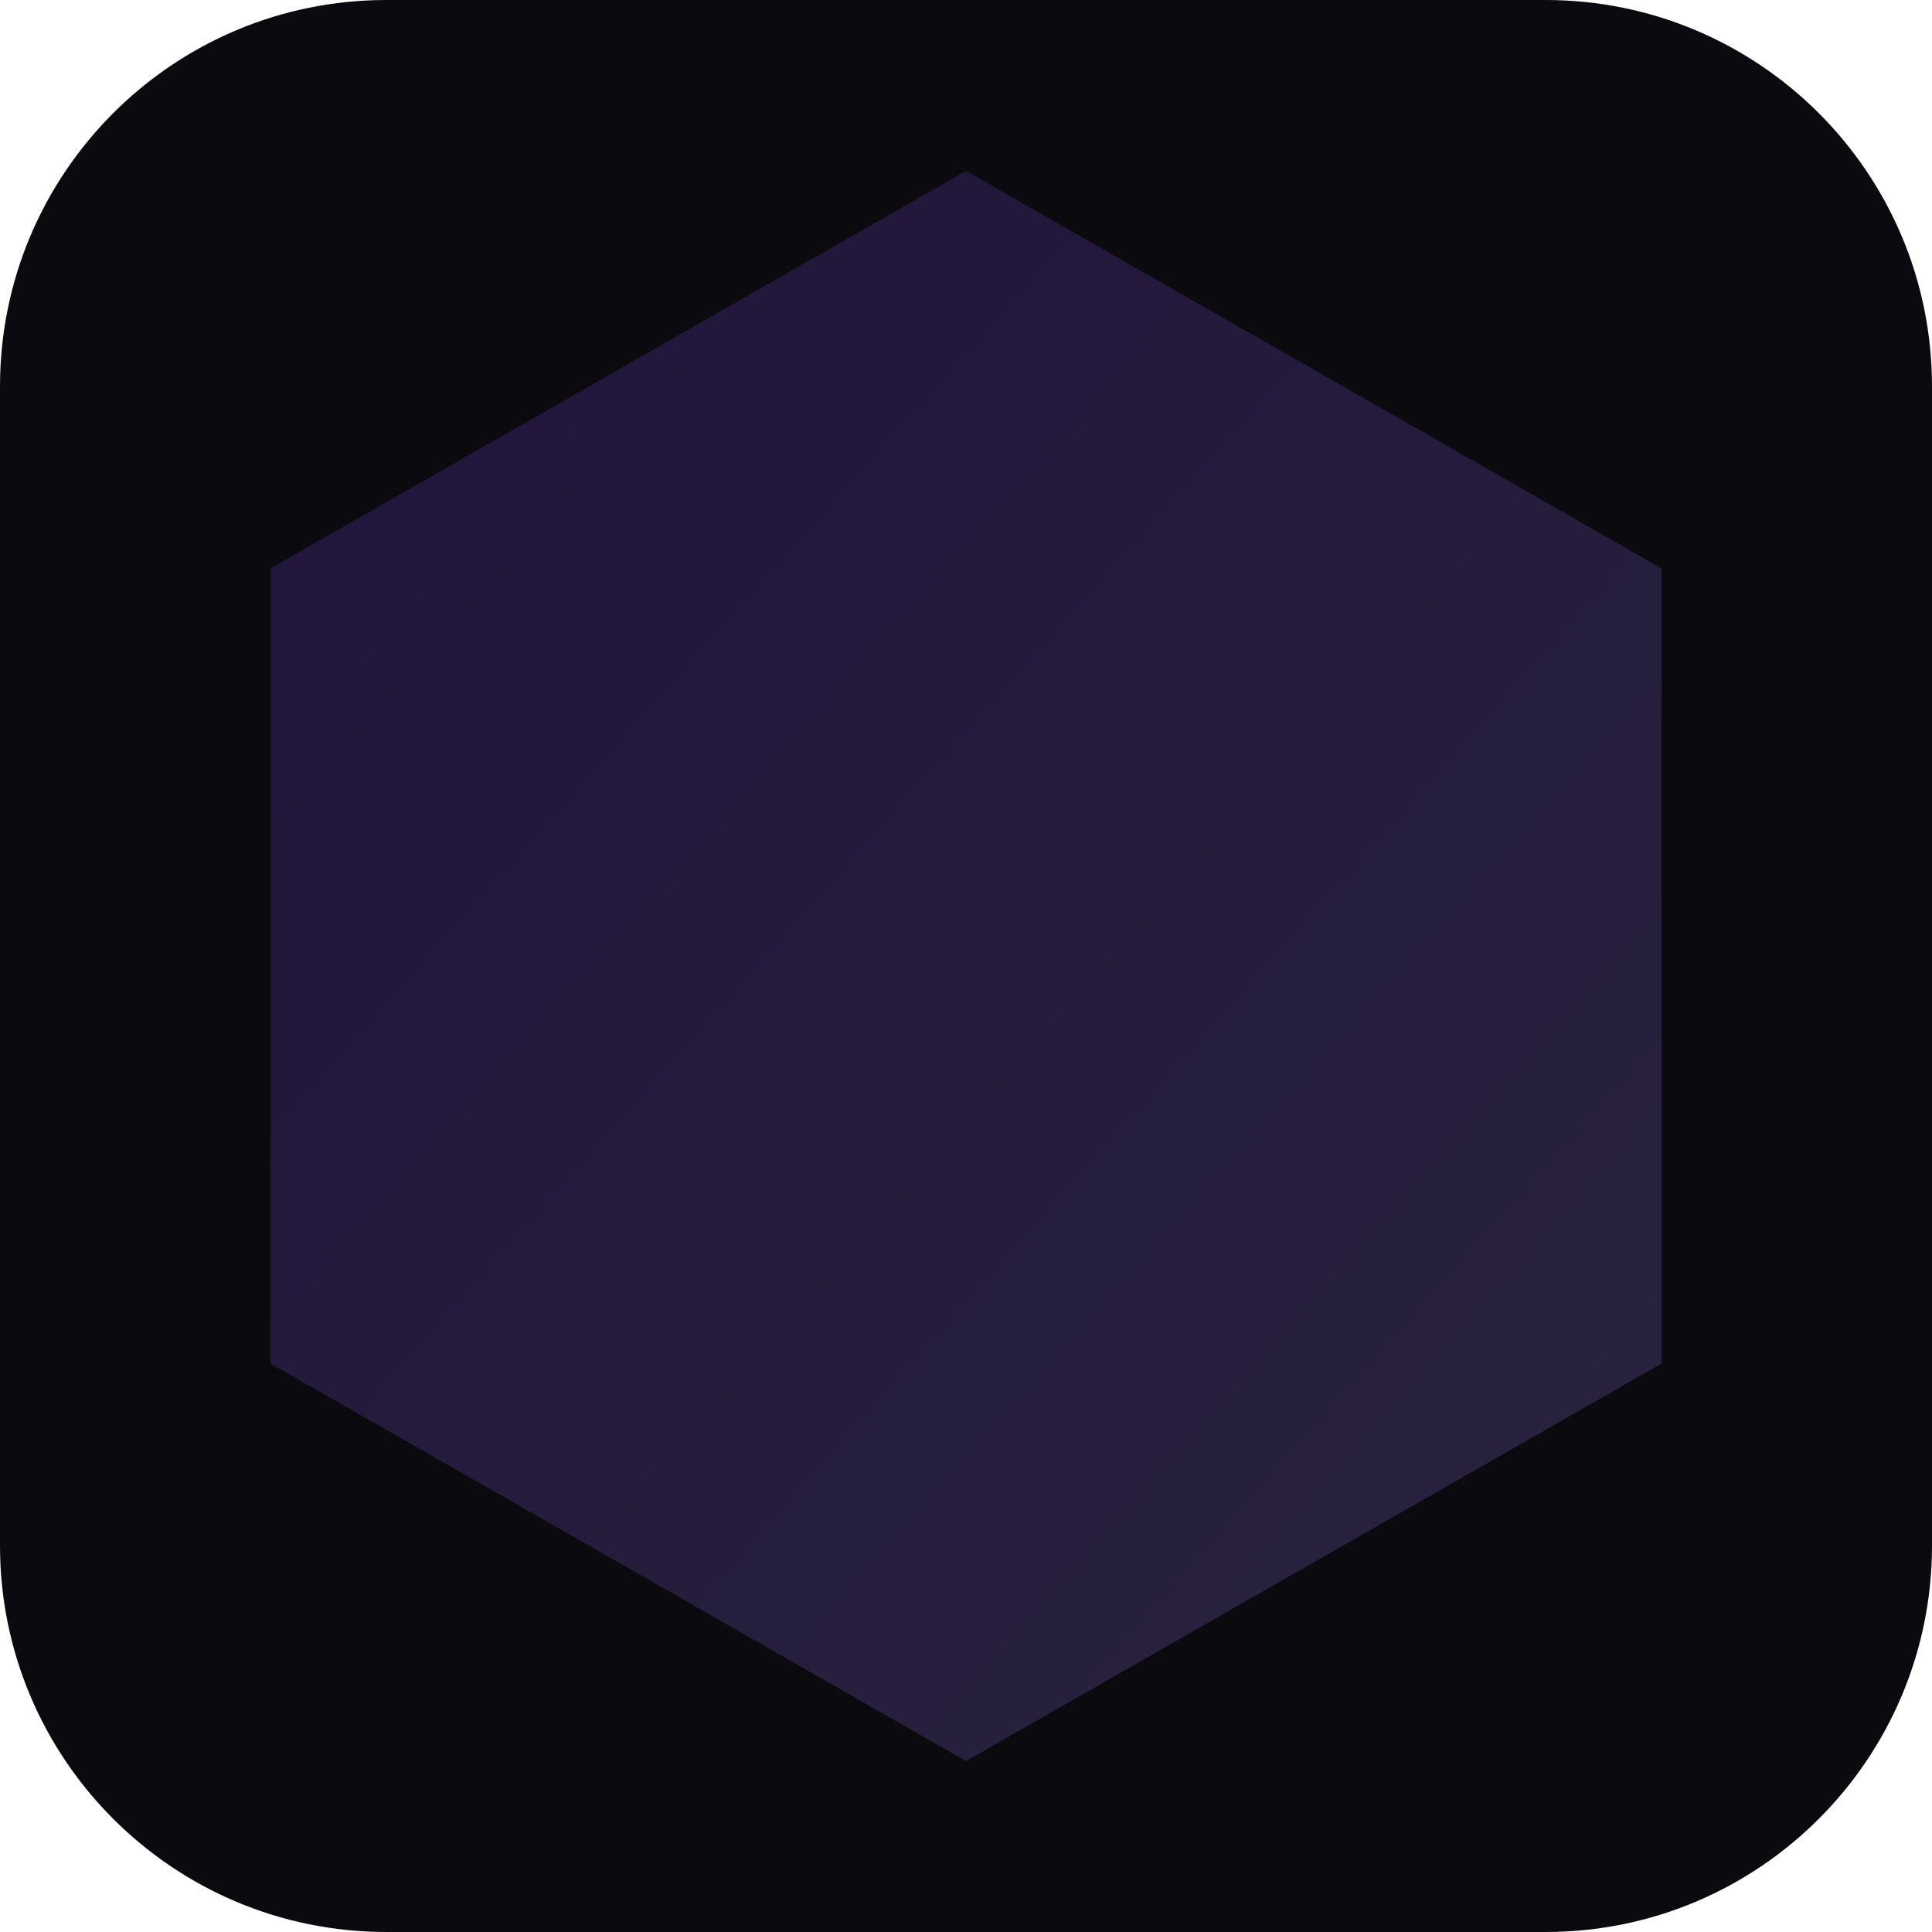
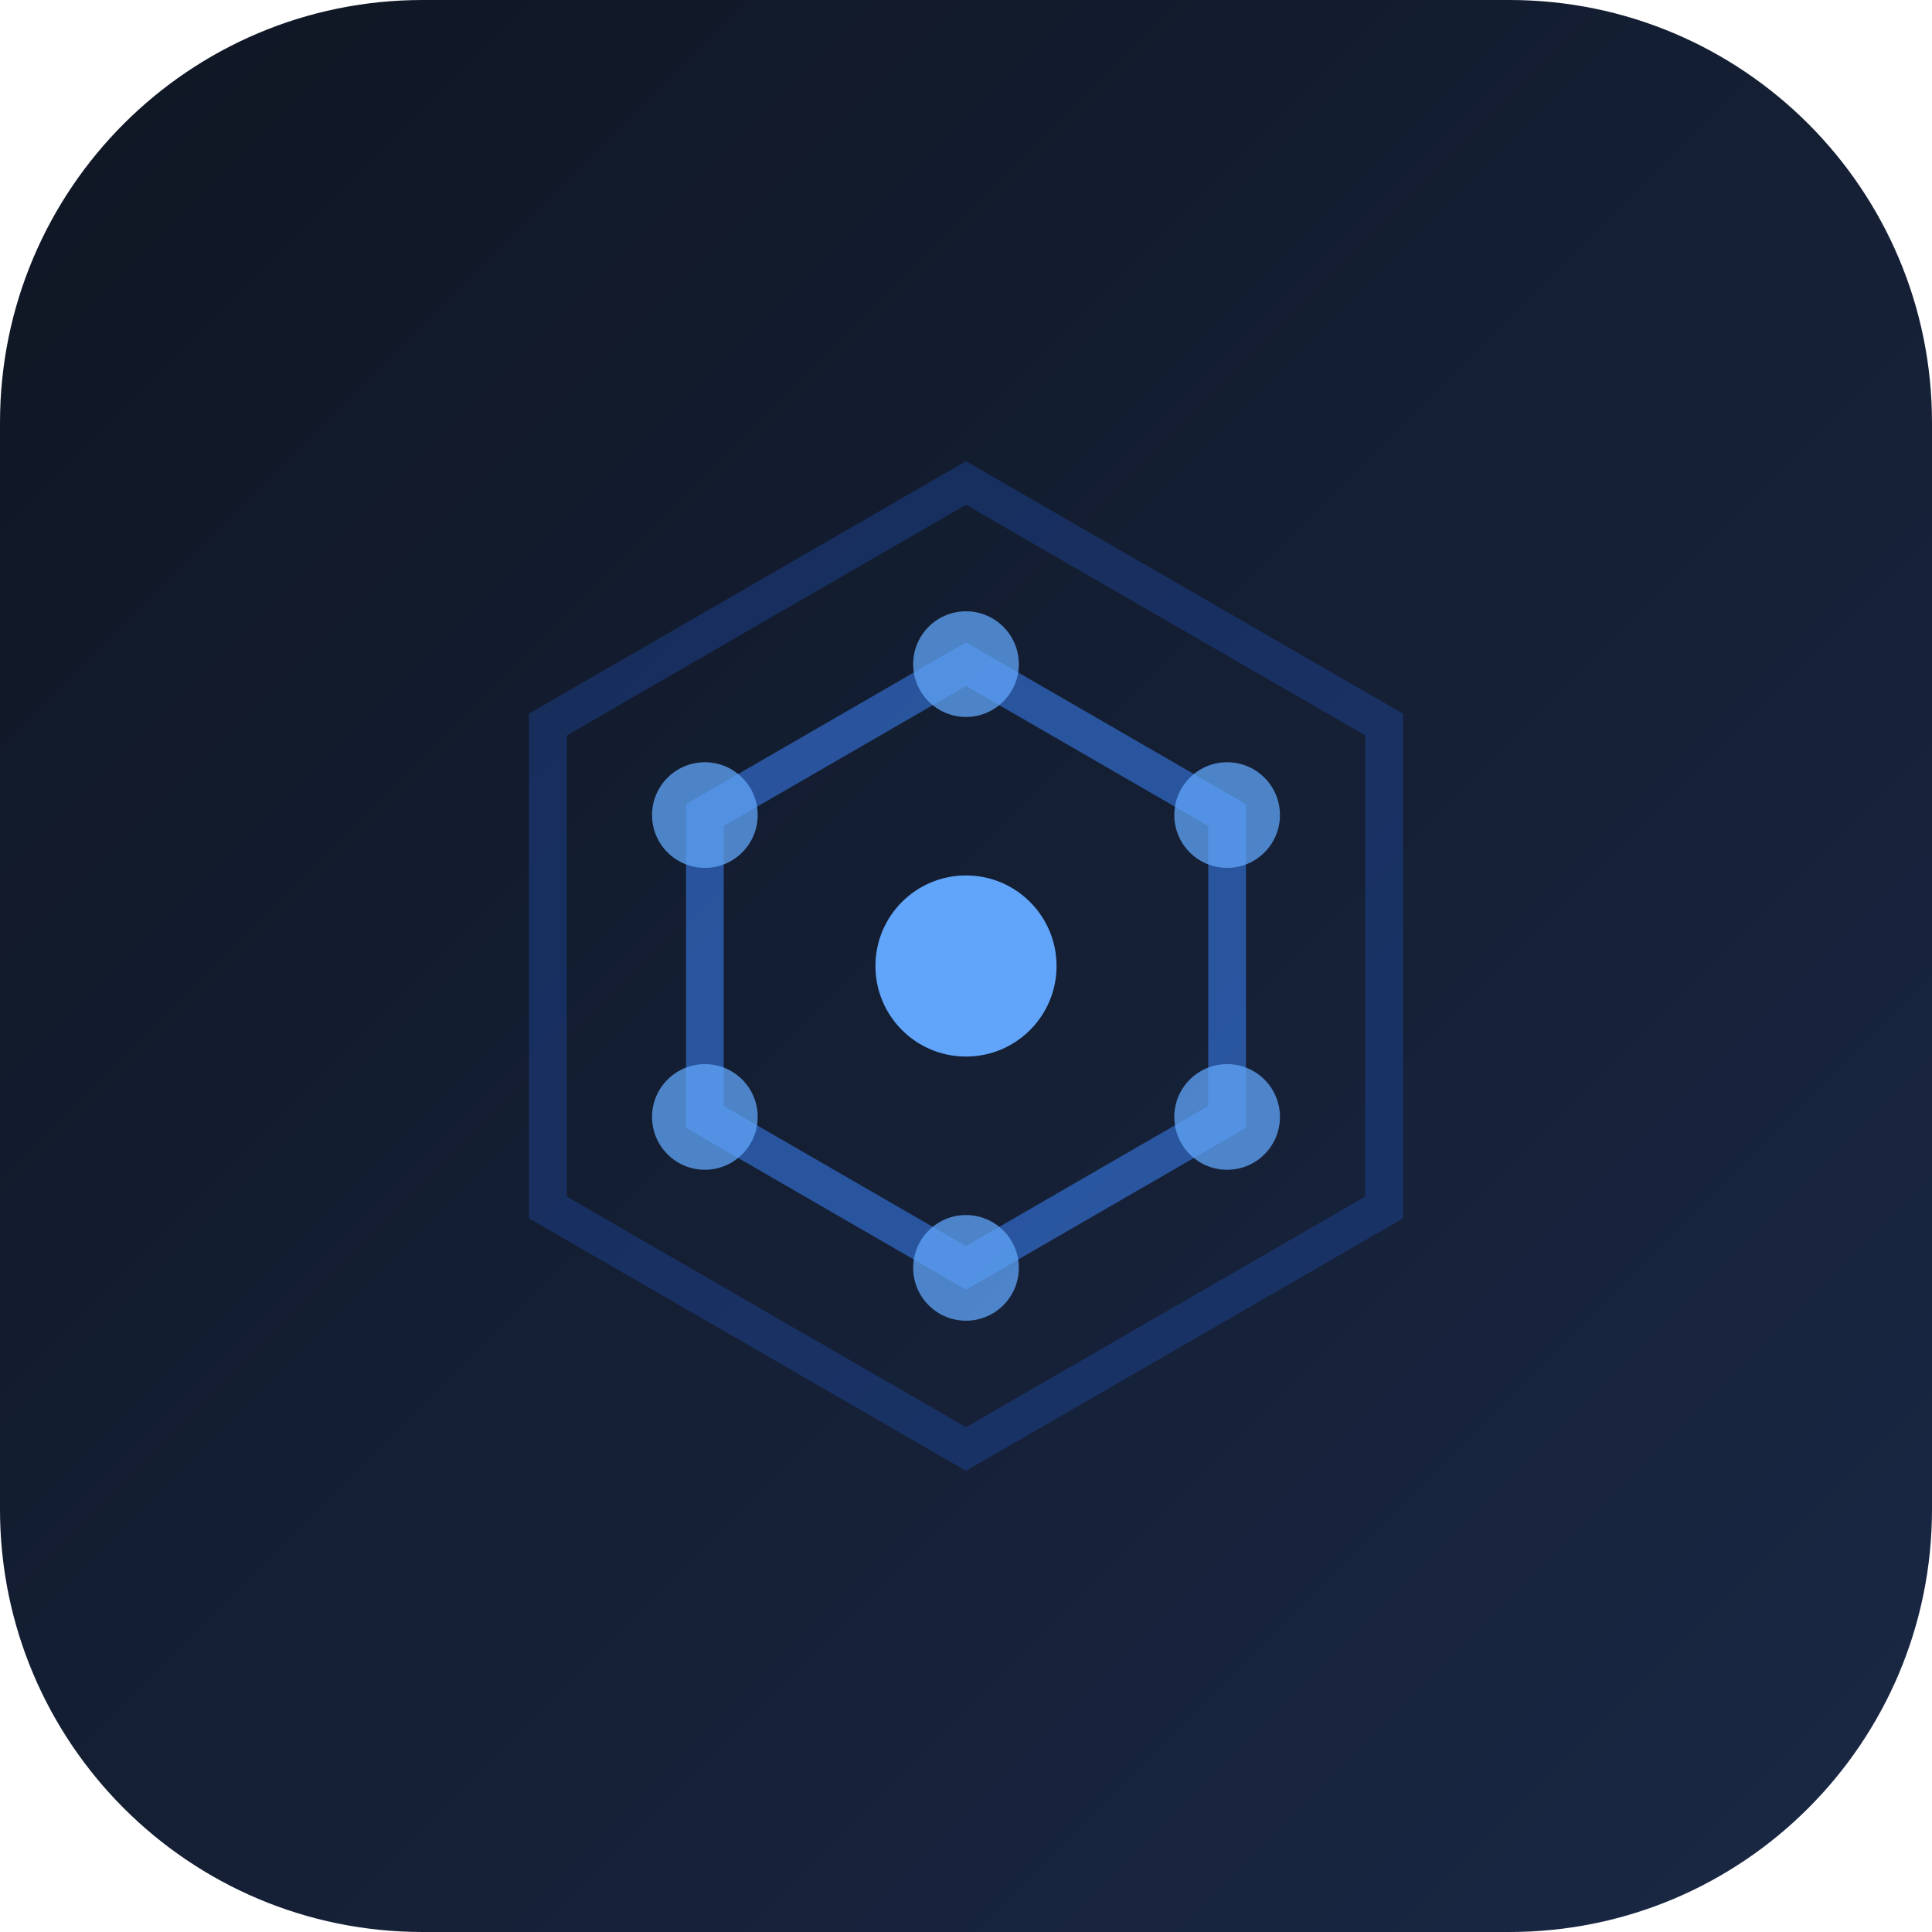
- <svg xmlns="http://www.w3.org/2000/svg" viewBox="0 0 100 100" fill="none">
+ <svg xmlns="http://www.w3.org/2000/svg" viewBox="0 0 128 128" fill="none">
  <defs>
-     <linearGradient id="g" x1="0%" y1="0%" x2="100%" y2="100%">
-       <stop offset="0%" stop-color="#7c3aed" />
-       <stop offset="100%" stop-color="#a78bfa" />
+     <linearGradient id="g" x1="0" y1="0" x2="128" y2="128" gradientUnits="userSpaceOnUse">
+       <stop offset="0%" stop-color="#0f1623" />
+       <stop offset="100%" stop-color="#1a2845" />
    </linearGradient>
  </defs>
-   <rect width="100" height="100" rx="20" fill="#0a0a0f" />
-   <path d="M50 10 L85 30 L85 70 L50 90 L15 70 L15 30 Z" fill="url(#g)" opacity="0.2" stroke="url(#g)" stroke-width="2" />
-   <line x1="35" y1="30" x2="35" y2="70" stroke="url(#g)" stroke-width="6" stroke-linecap="round" />
-   <line x1="65" y1="30" x2="65" y2="70" stroke="url(#g)" stroke-width="6" stroke-linecap="round" />
-   <line x1="35" y1="50" x2="65" y2="50" stroke="url(#g)" stroke-width="6" stroke-linecap="round" />
+   <rect width="128" height="128" rx="28" fill="url(#g)" />
+   <g transform="translate(64,64)">
+     <polygon points="0,-32 27.7,-16 27.7,16 0,32 -27.7,16 -27.7,-16" fill="none" stroke="#2563eb" stroke-width="2.5" opacity="0.25" />
+     <polygon points="0,-20 17.3,-10 17.3,10 0,20 -17.3,10 -17.3,-10" fill="none" stroke="#3b82f6" stroke-width="2.5" opacity="0.55" />
+     <circle cx="0" cy="0" r="6" fill="#60a5fa" />
+     <circle cx="0" cy="-20" r="3.5" fill="#60a5fa" opacity="0.75" />
+     <circle cx="17.3" cy="-10" r="3.5" fill="#60a5fa" opacity="0.75" />
+     <circle cx="17.3" cy="10" r="3.5" fill="#60a5fa" opacity="0.75" />
+     <circle cx="0" cy="20" r="3.5" fill="#60a5fa" opacity="0.75" />
+     <circle cx="-17.3" cy="10" r="3.5" fill="#60a5fa" opacity="0.75" />
+     <circle cx="-17.3" cy="-10" r="3.5" fill="#60a5fa" opacity="0.75" />
+   </g>
</svg>
